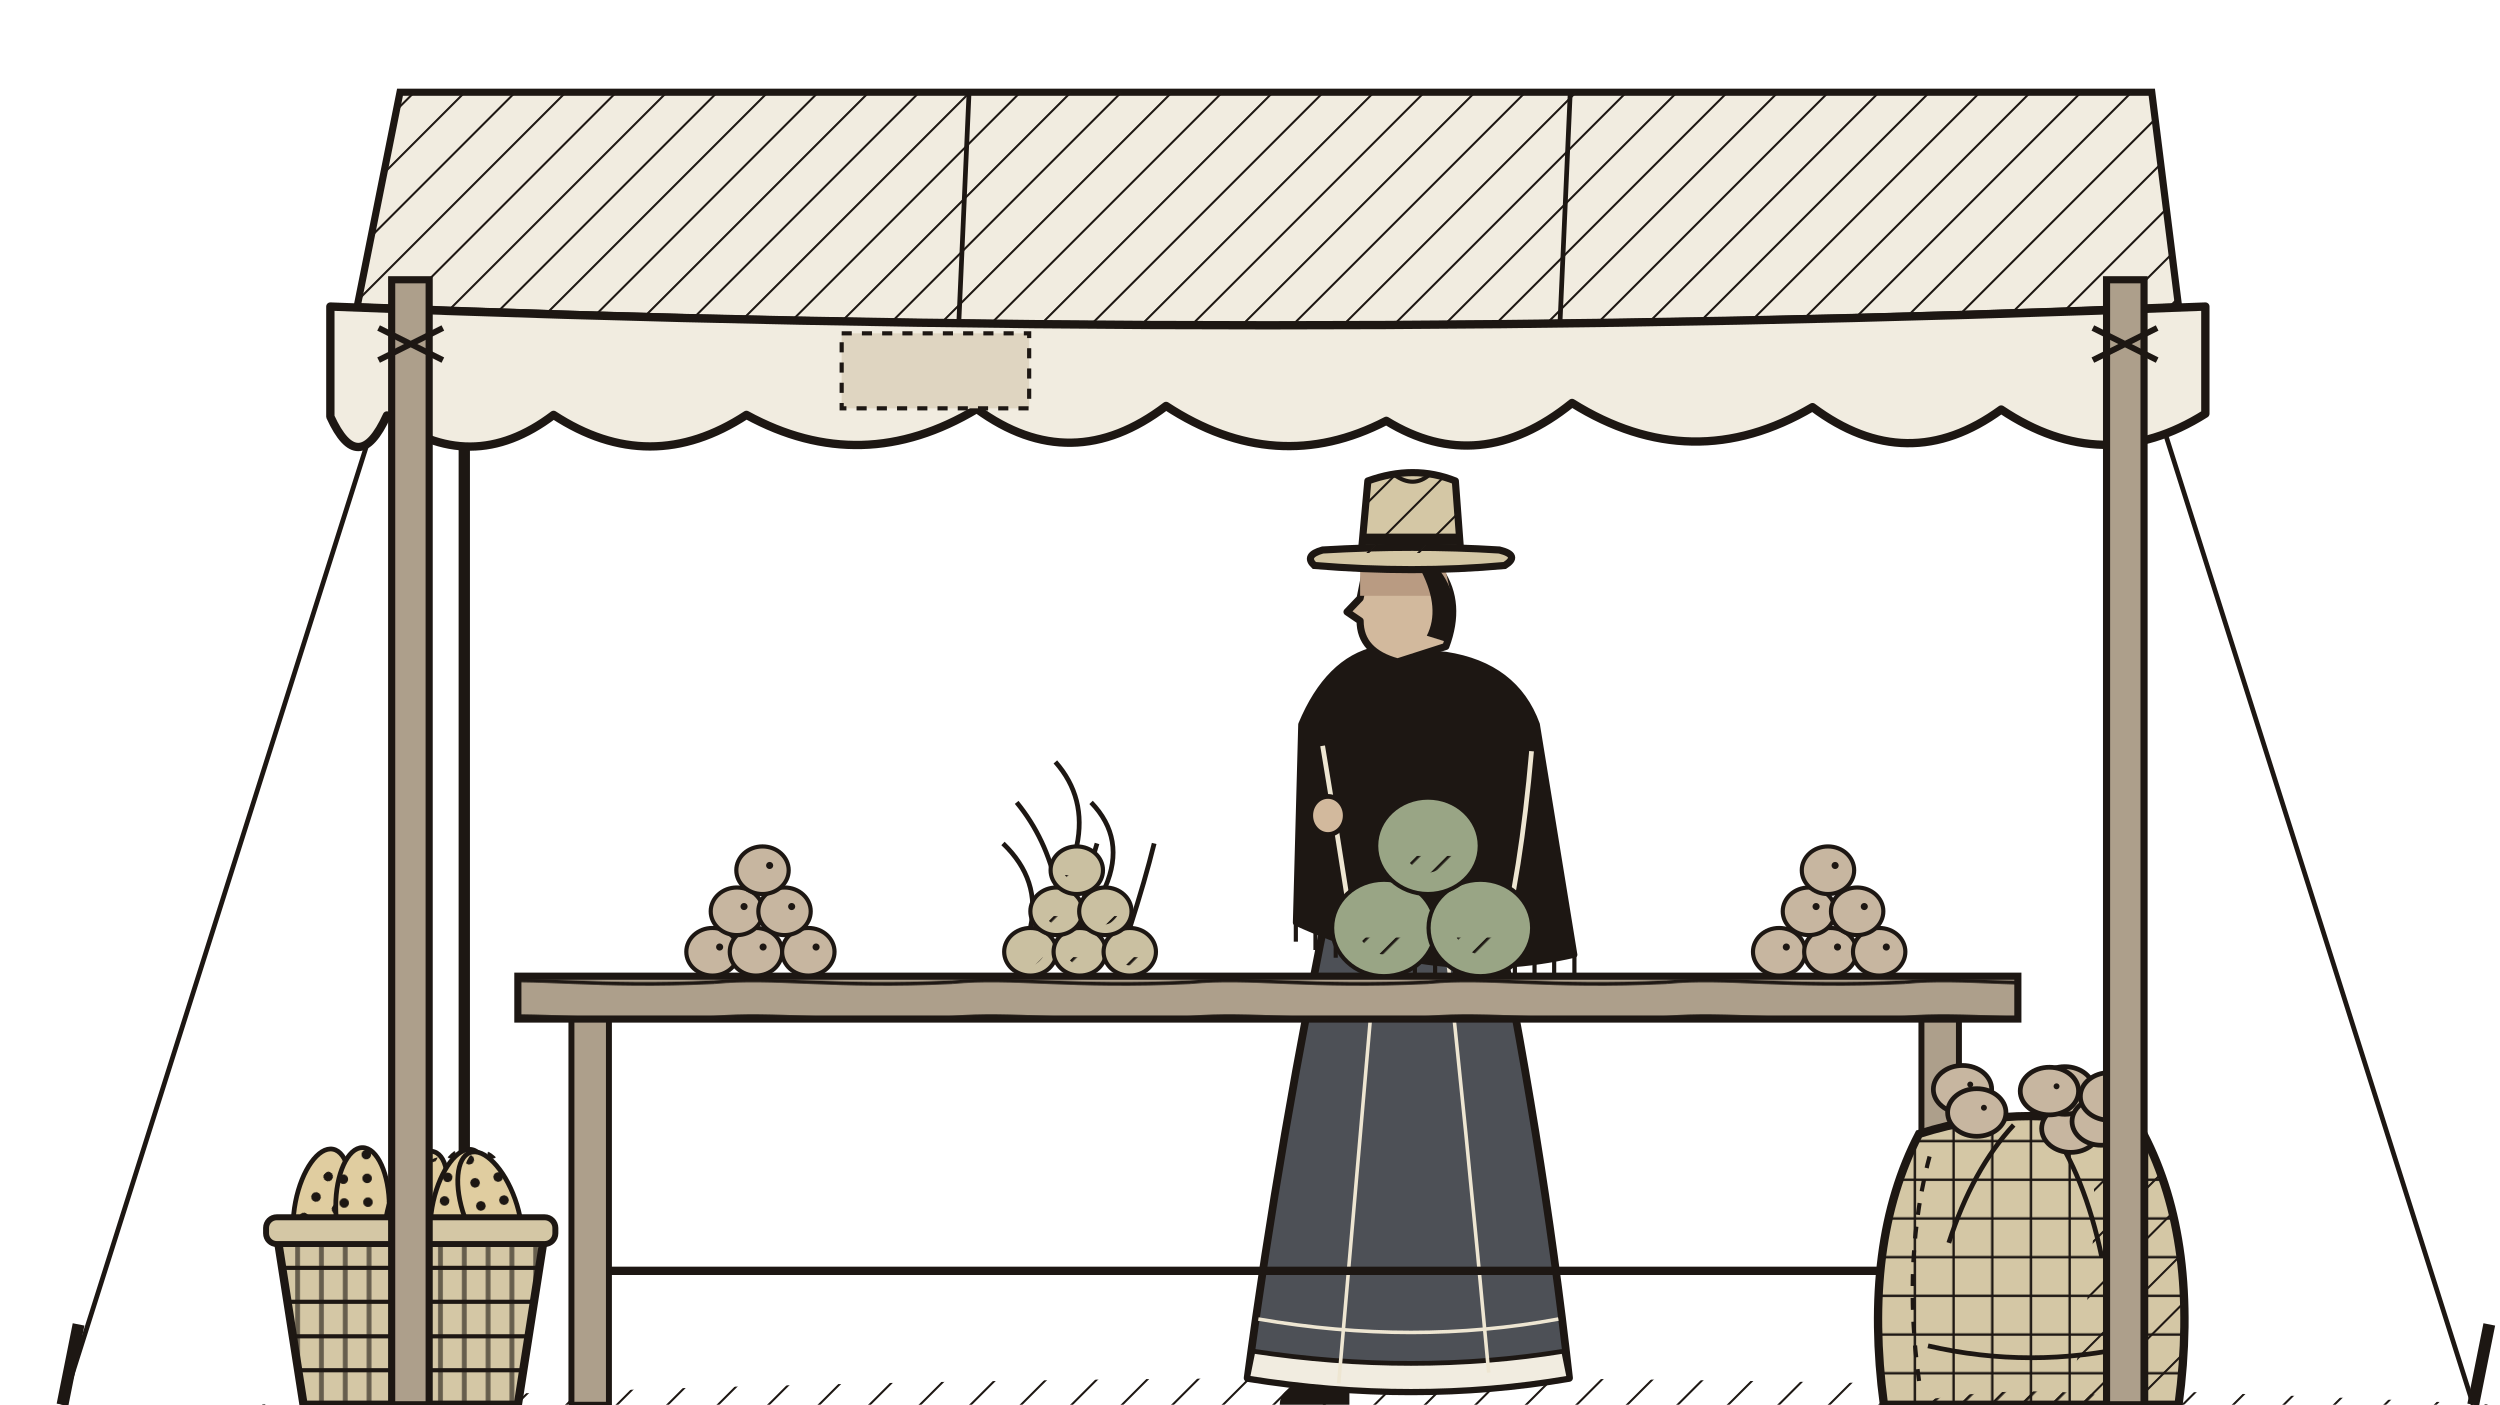
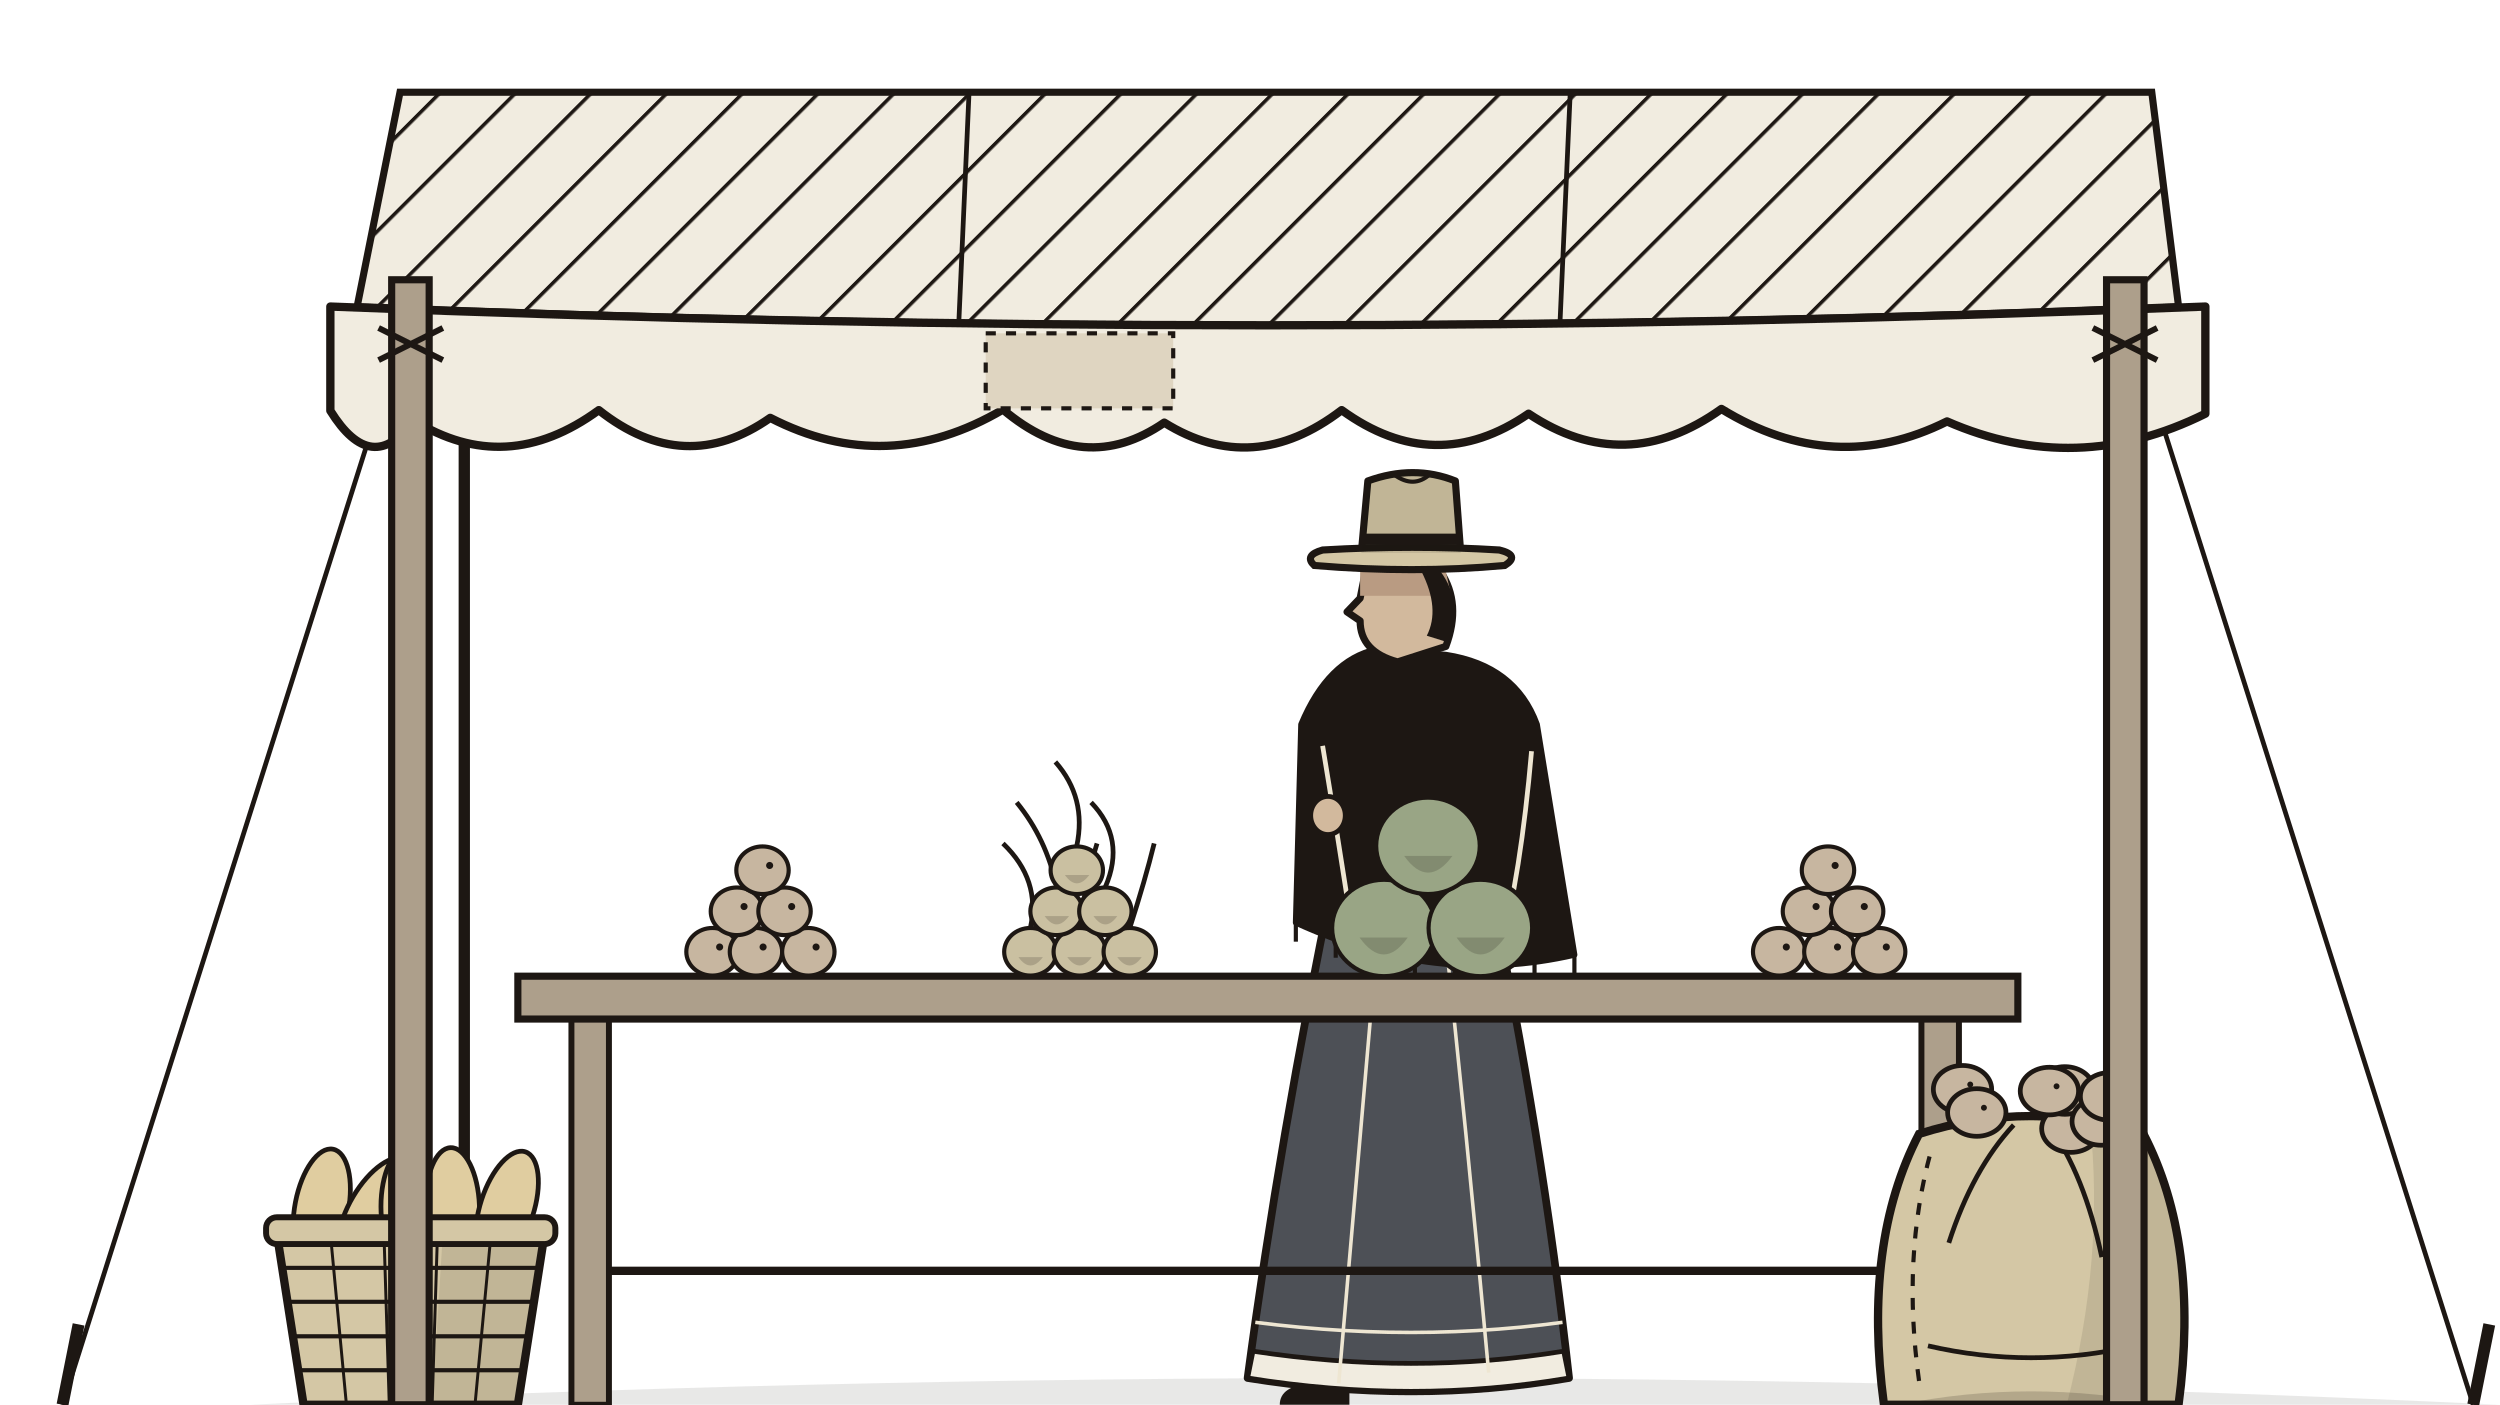
<svg xmlns="http://www.w3.org/2000/svg" width="420" height="236" viewBox="0 0 420 236">
  <defs>
-     <pattern id="t-fina" width="6" height="6" patternUnits="userSpaceOnUse" patternTransform="rotate(45)">
-       <line x1="0" y1="0" x2="0" y2="6" stroke="#1d1713" stroke-width="0.7" />
-     </pattern>
-     <pattern id="t-media" width="3.6" height="3.6" patternUnits="userSpaceOnUse" patternTransform="rotate(45)">
-       <line x1="0" y1="0" x2="0" y2="3.6" stroke="#1d1713" stroke-width="0.9" />
-     </pattern>
-     <pattern id="t-cruz" width="4" height="4" patternUnits="userSpaceOnUse" patternTransform="rotate(45)">
-       <line x1="0" y1="0" x2="0" y2="4" stroke="#1d1713" stroke-width="0.9" />
-       <line x1="0" y1="0" x2="4" y2="0" stroke="#1d1713" stroke-width="0.9" />
-     </pattern>
-     <pattern id="t-densa" width="2.8" height="2.8" patternUnits="userSpaceOnUse" patternTransform="rotate(30)">
-       <line x1="0" y1="0" x2="0" y2="2.8" stroke="#1d1713" stroke-width="1.2" />
-       <line x1="0" y1="0" x2="2.8" y2="0" stroke="#1d1713" stroke-width="1" />
-     </pattern>
-     <pattern id="t-horiz" width="8" height="4" patternUnits="userSpaceOnUse">
-       <line x1="0" y1="2" x2="8" y2="2" stroke="#1d1713" stroke-width="0.8" />
-     </pattern>
-     <pattern id="t-vert" width="4" height="8" patternUnits="userSpaceOnUse">
-       <line x1="2" y1="0" x2="2" y2="8" stroke="#1d1713" stroke-width="0.8" />
-     </pattern>
-     <pattern id="t-puntos" width="4" height="4" patternUnits="userSpaceOnUse">
-       <circle cx="2" cy="2" r="0.8" fill="#1d1713" />
-     </pattern>
-     <pattern id="t-puntos-ralos" width="7" height="7" patternUnits="userSpaceOnUse">
-       <circle cx="2" cy="2" r="0.7" fill="#1d1713" />
-       <circle cx="5.5" cy="5.5" r="0.6" fill="#1d1713" />
-     </pattern>
-     <pattern id="t-madera" width="40" height="6" patternUnits="userSpaceOnUse">
-       <path d="M0,3 C10,2 20,4 40,3" stroke="#1d1713" stroke-width="0.6" fill="none" />
-     </pattern>
-     <pattern id="t-tejido" width="6.5" height="6.5" patternUnits="userSpaceOnUse">
-       <path d="M0,3.2 H6.5 M3.2,0 V6.5" stroke="#1d1713" stroke-width="0.4" />
-     </pattern>
-     <pattern id="t-madera-v" width="6" height="40" patternUnits="userSpaceOnUse">
-       <path d="M3,0 C2,10 4,20 3,40" stroke="#1d1713" stroke-width="0.6" fill="none" />
+     <pattern id="rayado" width="9" height="9" patternUnits="userSpaceOnUse" patternTransform="rotate(45)">
+       <line x1="0" y1="0" x2="0" y2="9" stroke="#1d1713" stroke-width="1.2" />
    </pattern>
  </defs>
-   <path d="M42,236 Q231,227 420,236 Z" fill="url(#t-fina)" />
+   <path d="M42,236 Q231,227 420,236 Z" fill="#1d1713" fill-opacity="0.1" />
  <path d="M78,227 L78,15.5" stroke="#1d1713" stroke-width="1.9" />
  <path d="M357,227 L357,15.5" stroke="#1d1713" stroke-width="1.9" />
  <path d="M69,51.5 L10.5,236 M357,51.5 L415.5,236" stroke="#1d1713" stroke-width="0.8" />
  <path d="M10.5,236 L13.2,222.5" stroke="#1d1713" stroke-width="2" />
  <path d="M415.5,236 L418.2,222.5" stroke="#1d1713" stroke-width="2" />
  <path d="M226.7,236 L215,236 Q215,232.8 220.4,232.4 L226.7,232.4 Z" fill="#1d1713" />
  <path d="M250.1,147.8 L224,147.8 Q215,191 209.6,231.5 Q237.5,236 263.6,231.5 Q259.1,191 250.1,147.8 Z" fill="#4d5056" stroke="#1d1713" stroke-width="1.3" stroke-linejoin="round" />
  <path d="M263.6,231.5 Q237.5,236 209.6,231.5 L210.5,227 Q237.5,231.1 262.7,227 Z" fill="#f1ece0" stroke="#1d1713" stroke-width="0.8" />
-   <path d="M242,149.6 Q246.5,191 250.1,230.6 M232.1,149.6 Q228.5,191 224.9,232.4 M261.8,221.6 Q237.5,226.1 211.4,221.6" stroke="#eee6d2" stroke-width="0.6" fill="none" />
+   <clipPath id="r10">
+     <path d="M250.1,147.8 L224,147.8 Q215,191 209.6,231.5 Q237.5,236 263.6,231.5 Q259.1,191 250.1,147.8 Z" />
+   </clipPath>
+   <g clip-path="url(#r10)">
+     <path d="M242,149.6 Q246.5,191 250.1,230.6 M232.1,149.6 Q228.5,191 224.9,232.4 M266.3,221.6 Q237.5,226.1 206.9,221.6" stroke="#eee6d2" stroke-width="0.6" fill="none" />
+   </g>
  <path d="M242.9,110 Q254.6,111.8 258.2,121.7 L264.5,160.4 Q241.1,165.8 217.7,155 L218.6,121.7 Q223.1,110.9 231.2,109.1 Z" fill="#1d1713" stroke="#1d1713" stroke-width="1" stroke-linejoin="round" />
-   <path d="M257.3,126.2 Q255.5,146.9 251.9,160.4 M222.2,125.3 Q224.9,141.5 226.7,153.2" stroke="#eee6d2" stroke-width="0.8" fill="none" />
-   <path d="M264.5,160.4 L264.5,163.6 M261.1,161.1 L261.1,164.2 M257.8,161.6 L257.8,164.8 M254.5,162 L254.5,165.1 M251.1,162.2 L251.1,165.3 M247.8,162.2 L247.8,165.3 M244.4,162.1 L244.4,165.2 M241.1,161.8 L241.1,164.9 M237.7,161.3 L237.7,164.4 M234.4,160.6 L234.4,163.8 M231.1,159.8 L231.1,163 M227.7,158.9 L227.7,162 M224.4,157.8 L224.4,160.9 M221,156.5 L221,159.6 M217.7,155 L217.7,158.2" stroke="#1d1713" stroke-width="0.7" />
+   <clipPath id="r11">
+     <path d="M242.9,110 Q254.6,111.8 258.2,121.7 L264.5,160.4 Q241.1,165.8 217.7,155 L218.6,121.7 Q223.1,110.9 231.2,109.1 Z" />
+   </clipPath>
+   <g clip-path="url(#r11)">
+     <path d="M257.3,126.2 Q255.5,146.9 251.9,160.4 M222.2,125.3 Q224.9,141.5 226.7,153.2" stroke="#eee6d2" stroke-width="0.8" fill="none" />
+   </g>
+   <path d="M264.5,160.4 L264.5,163.6 M257.8,161.6 L257.8,164.8 M251.1,162.2 L251.1,165.3 M244.4,162.1 L244.4,165.2 M237.7,161.3 L237.7,164.4 M231.1,159.8 L231.1,163 M224.4,157.8 L224.4,160.9 M217.7,155 L217.7,158.2" stroke="#1d1713" stroke-width="0.7" />
  <ellipse cx="223.1" cy="137" rx="2.9" ry="3.2" fill="#d2b99d" stroke="#1d1713" stroke-width="0.8" />
  <path d="M242.9,108.6 Q245.6,101.4 242,96 L229.4,96 L228.5,100.5 L226.3,102.8 L228.5,104.3 Q228.5,109.5 234.8,111.2 Z" fill="#d2b99d" stroke="#1d1713" stroke-width="1.2" stroke-linejoin="round" />
  <path d="M243.8,100.1 L228.5,100.1 L228.5,96 L242.9,96 Z" fill="#b99b82" />
  <path d="M242.9,107.8 Q246,101.4 242,96 L238.8,96 Q242,102.3 239.7,106.8 Z" fill="#1d1713" />
  <path d="M245.4,92.9 L244.5,80.8 Q237.5,78 229.8,80.8 L228.7,92.9 Z" fill="#d4c7a5" stroke="#1d1713" stroke-width="1.2" stroke-linejoin="round" />
  <path d="M252.8,95 Q237.5,96.4 220.8,95 Q219,93.3 222.2,92.4 Q237.5,91.5 251.9,92.4 Q255.5,93.3 252.8,95 Z" fill="#d4c7a5" stroke="#1d1713" stroke-width="1.2" />
-   <path d="M245.4,92.9 L244.5,80.8 Q237.5,78 229.8,80.8 L228.7,92.9 Z" fill="url(#t-fina)" />
+   <path d="M245.4,92.9 L244.5,80.8 Q237.5,78 229.8,80.8 L228.7,92.9 Z" fill="#1d1713" fill-opacity="0.1" />
  <path d="M245.2,90.6 L228.8,90.6" stroke="#1d1713" stroke-width="1.9" />
  <path d="M240.2,79.7 Q237.5,82.1 234.3,79.8" stroke="#1d1713" stroke-width="0.7" fill="none" />
  <rect x="96" y="164" width="6.3" height="72" fill="#ad9f8b" stroke="#1d1713" stroke-width="1" />
  <rect x="322.8" y="164" width="6.3" height="72" fill="#ad9f8b" stroke="#1d1713" stroke-width="1" />
  <path d="M102.3,213.5 L322.8,213.5" stroke="#1d1713" stroke-width="1.4" />
  <rect x="87" y="164" width="252" height="7.2" fill="#ad9f8b" stroke="#1d1713" stroke-width="1.2" />
-   <rect x="87" y="164" width="252" height="7.2" fill="url(#t-madera)" />
  <ellipse cx="119.7" cy="159.9" rx="4.4" ry="4" fill="#c7b6a0" stroke="#1d1713" stroke-width="0.7" />
  <circle cx="120.9" cy="159.1" r="0.6" fill="#1d1713" />
  <ellipse cx="127" cy="159.9" rx="4.4" ry="4" fill="#c7b6a0" stroke="#1d1713" stroke-width="0.7" />
  <circle cx="128.2" cy="159.1" r="0.6" fill="#1d1713" />
  <ellipse cx="135.8" cy="159.9" rx="4.4" ry="4" fill="#c7b6a0" stroke="#1d1713" stroke-width="0.7" />
  <circle cx="137.1" cy="159.1" r="0.6" fill="#1d1713" />
  <ellipse cx="123.8" cy="153.1" rx="4.4" ry="4" fill="#c7b6a0" stroke="#1d1713" stroke-width="0.7" />
  <circle cx="125" cy="152.3" r="0.6" fill="#1d1713" />
  <ellipse cx="131.8" cy="153.1" rx="4.4" ry="4" fill="#c7b6a0" stroke="#1d1713" stroke-width="0.7" />
  <circle cx="133" cy="152.3" r="0.6" fill="#1d1713" />
  <ellipse cx="128.1" cy="146.2" rx="4.4" ry="4" fill="#c7b6a0" stroke="#1d1713" stroke-width="0.7" />
  <circle cx="129.3" cy="145.4" r="0.6" fill="#1d1713" />
  <path d="M173.1,155.9 Q174.9,147.8 168.5,141.7" stroke="#1d1713" stroke-width="0.8" fill="none" />
  <ellipse cx="173.1" cy="159.9" rx="4.4" ry="4" fill="#cac0a1" stroke="#1d1713" stroke-width="0.7" />
-   <path d="M171.1,160.8 Q173.1,163.6 175.2,160.8" fill="url(#t-media)" />
+   <path d="M171.1,160.8 Q173.1,163.6 175.2,160.8" fill="#1d1713" fill-opacity="0.18" />
  <path d="M181.4,155.9 Q182.4,147.8 184.3,141.7" stroke="#1d1713" stroke-width="0.8" fill="none" />
  <ellipse cx="181.4" cy="159.9" rx="4.4" ry="4" fill="#cac0a1" stroke="#1d1713" stroke-width="0.7" />
-   <path d="M179.3,160.8 Q181.4,163.6 183.4,160.8" fill="url(#t-media)" />
+   <path d="M179.3,160.8 Q181.4,163.6 183.4,160.8" fill="#1d1713" fill-opacity="0.18" />
  <path d="M189.8,155.9 Q192.4,147.8 193.9,141.7" stroke="#1d1713" stroke-width="0.8" fill="none" />
  <ellipse cx="189.8" cy="159.9" rx="4.4" ry="4" fill="#cac0a1" stroke="#1d1713" stroke-width="0.7" />
-   <path d="M187.7,160.8 Q189.8,163.6 191.8,160.8" fill="url(#t-media)" />
+   <path d="M187.7,160.8 Q189.8,163.6 191.8,160.8" fill="#1d1713" fill-opacity="0.18" />
  <path d="M177.5,149 Q175.8,140.9 170.8,134.8" stroke="#1d1713" stroke-width="0.8" fill="none" />
  <ellipse cx="177.5" cy="153.1" rx="4.4" ry="4" fill="#cac0a1" stroke="#1d1713" stroke-width="0.7" />
-   <path d="M175.5,153.9 Q177.5,156.7 179.6,153.9" fill="url(#t-media)" />
+   <path d="M175.5,153.9 Q177.5,156.7 179.6,153.9" fill="#1d1713" fill-opacity="0.18" />
  <path d="M185.7,149 Q189.2,140.9 183.3,134.8" stroke="#1d1713" stroke-width="0.8" fill="none" />
  <ellipse cx="185.7" cy="153.1" rx="4.4" ry="4" fill="#cac0a1" stroke="#1d1713" stroke-width="0.7" />
-   <path d="M183.7,153.9 Q185.7,156.7 187.7,153.9" fill="url(#t-media)" />
+   <path d="M183.7,153.9 Q185.7,156.7 187.7,153.9" fill="#1d1713" fill-opacity="0.18" />
  <path d="M180.9,142.1 Q182.6,134 177.3,128" stroke="#1d1713" stroke-width="0.8" fill="none" />
  <ellipse cx="180.9" cy="146.2" rx="4.4" ry="4" fill="#cac0a1" stroke="#1d1713" stroke-width="0.7" />
-   <path d="M178.9,147 Q180.9,149.8 183,147" fill="url(#t-media)" />
+   <path d="M178.9,147 Q180.9,149.8 183,147" fill="#1d1713" fill-opacity="0.18" />
  <ellipse cx="232.5" cy="155.9" rx="8.7" ry="8.1" fill="#99a585" stroke="#1d1713" stroke-width="0.7" />
-   <path d="M228.4,157.5 Q232.5,163.2 236.5,157.5" fill="url(#t-media)" />
+   <path d="M228.4,157.5 Q232.5,163.2 236.5,157.5" fill="#1d1713" fill-opacity="0.18" />
  <ellipse cx="248.7" cy="155.9" rx="8.7" ry="8.1" fill="#99a585" stroke="#1d1713" stroke-width="0.7" />
-   <path d="M244.7,157.5 Q248.7,163.2 252.8,157.5" fill="url(#t-media)" />
+   <path d="M244.7,157.5 Q248.7,163.2 252.8,157.5" fill="#1d1713" fill-opacity="0.18" />
  <ellipse cx="239.9" cy="142.1" rx="8.7" ry="8.1" fill="#99a585" stroke="#1d1713" stroke-width="0.7" />
-   <path d="M235.9,143.8 Q239.9,149.4 244,143.8" fill="url(#t-media)" />
+   <path d="M235.9,143.8 Q239.9,149.4 244,143.8" fill="#1d1713" fill-opacity="0.18" />
  <ellipse cx="298.9" cy="159.9" rx="4.4" ry="4" fill="#c7b6a0" stroke="#1d1713" stroke-width="0.7" />
  <circle cx="300.1" cy="159.1" r="0.6" fill="#1d1713" />
  <ellipse cx="307.5" cy="159.9" rx="4.4" ry="4" fill="#c7b6a0" stroke="#1d1713" stroke-width="0.7" />
  <circle cx="308.7" cy="159.1" r="0.6" fill="#1d1713" />
  <ellipse cx="315.7" cy="159.9" rx="4.4" ry="4" fill="#c7b6a0" stroke="#1d1713" stroke-width="0.7" />
  <circle cx="316.9" cy="159.1" r="0.6" fill="#1d1713" />
  <ellipse cx="303.9" cy="153.1" rx="4.4" ry="4" fill="#c7b6a0" stroke="#1d1713" stroke-width="0.7" />
  <circle cx="305.1" cy="152.3" r="0.6" fill="#1d1713" />
  <ellipse cx="312" cy="153.1" rx="4.4" ry="4" fill="#c7b6a0" stroke="#1d1713" stroke-width="0.7" />
  <circle cx="313.2" cy="152.3" r="0.6" fill="#1d1713" />
  <ellipse cx="307.1" cy="146.2" rx="4.4" ry="4" fill="#c7b6a0" stroke="#1d1713" stroke-width="0.7" />
  <circle cx="308.3" cy="145.4" r="0.6" fill="#1d1713" />
-   <path d="M316.5,236 Q312.9,208.8 322.4,190.5 Q341.2,184.5 360.1,190.5 Q369.6,208.8 366,236 Z" fill="#d4c7a5" stroke="#1d1713" stroke-width="1.4" />
-   <path d="M316.5,236 Q312.9,208.8 322.4,190.5 Q341.2,184.5 360.1,190.5 Q369.6,208.8 366,236 Z" fill="url(#t-tejido)" />
-   <path d="M347.2,236 Q353.6,211.2 351.1,188.5 Q356.1,189 360.1,190.5 Q369.6,208.8 366,236 Z" fill="url(#t-fina)" />
-   <path d="M338.3,189 Q331.4,196.4 327.4,208.8 M344.2,189 Q350.2,197.4 353.1,211.2 M323.9,226.1 Q341.2,230.1 358.6,226.1" stroke="#1d1713" stroke-width="0.8" fill="none" />
-   <path d="M322.4,232 Q319.5,211.2 324.4,193.4" stroke="#1d1713" stroke-width="0.7" fill="none" stroke-dasharray="2 2" />
-   <path d="M319,236 Q341.2,231.5 363.5,236 Z" fill="url(#t-media)" />
+   <path d="M316.5,236 Q312.9,208.8 322.4,190.5 Q341.2,184.5 360.1,190.5 Q369.6,208.8 366,236 Z" fill="#d4c7a5" />
+   <clipPath id="r12">
+     <path d="M316.5,236 Q312.9,208.8 322.4,190.5 Q341.2,184.5 360.1,190.5 Q369.6,208.8 366,236 Z" />
+   </clipPath>
+   <g clip-path="url(#r12)">
+     <path d="M347.2,236 Q353.6,211.2 351.1,188.5 Q356.1,189 360.1,190.5 Q369.6,208.8 366,236 Z" fill="#1d1713" fill-opacity="0.1" />
+     <path d="M338.3,189 Q331.4,196.4 327.4,208.8 M344.2,189 Q350.2,197.4 353.1,211.2 M323.9,226.1 Q341.2,230.1 358.6,226.1" stroke="#1d1713" stroke-width="0.8" fill="none" />
+     <path d="M322.4,232 Q319.5,211.2 324.4,193.4" stroke="#1d1713" stroke-width="0.7" fill="none" stroke-dasharray="2 2" />
+     <path d="M319,236 Q341.2,231.5 363.5,236 Z" fill="#1d1713" fill-opacity="0.18" />
+   </g>
+   <path d="M316.5,236 Q312.9,208.8 322.4,190.5 Q341.2,184.5 360.1,190.5 Q369.6,208.8 366,236 Z" fill="none" stroke="#1d1713" stroke-width="1.4" />
  <ellipse cx="347.9" cy="189.6" rx="4.9" ry="4" fill="#c7b6a0" stroke="#1d1713" stroke-width="0.8" />
  <circle cx="349.1" cy="188.8" r="0.5" fill="#1d1713" />
  <ellipse cx="346.9" cy="183.2" rx="4.9" ry="4" fill="#c7b6a0" stroke="#1d1713" stroke-width="0.8" />
  <circle cx="348.1" cy="182.4" r="0.5" fill="#1d1713" />
  <ellipse cx="353" cy="188.4" rx="4.9" ry="4" fill="#c7b6a0" stroke="#1d1713" stroke-width="0.8" />
  <circle cx="354.2" cy="187.5" r="0.5" fill="#1d1713" />
  <ellipse cx="329.7" cy="183" rx="4.9" ry="4" fill="#c7b6a0" stroke="#1d1713" stroke-width="0.8" />
  <circle cx="331" cy="182.2" r="0.5" fill="#1d1713" />
  <ellipse cx="354.4" cy="184.2" rx="4.9" ry="4" fill="#c7b6a0" stroke="#1d1713" stroke-width="0.8" />
  <circle cx="355.6" cy="183.4" r="0.5" fill="#1d1713" />
  <ellipse cx="344.3" cy="183.3" rx="4.9" ry="4" fill="#c7b6a0" stroke="#1d1713" stroke-width="0.8" />
  <circle cx="345.5" cy="182.5" r="0.5" fill="#1d1713" />
  <ellipse cx="332.1" cy="186.9" rx="4.9" ry="4" fill="#c7b6a0" stroke="#1d1713" stroke-width="0.8" />
  <circle cx="333.3" cy="186.1" r="0.5" fill="#1d1713" />
  <ellipse cx="53.2" cy="202.7" rx="4.5" ry="9.9" transform="rotate(11 53.2 207.2)" fill="#e0cda0" stroke="#1d1713" stroke-width="0.8" />
-   <ellipse cx="53.2" cy="202.7" rx="4.5" ry="9.9" transform="rotate(30.6 53.2 207.2)" fill="url(#t-puntos)" />
-   <ellipse cx="60.9" cy="202.7" rx="4.5" ry="9.9" transform="rotate(0 60.9 207.2)" fill="#e0cda0" stroke="#1d1713" stroke-width="0.8" />
-   <ellipse cx="60.9" cy="202.7" rx="4.5" ry="9.9" transform="rotate(-2 60.9 207.2)" fill="url(#t-puntos)" />
-   <ellipse cx="68.5" cy="202.7" rx="4.5" ry="9.9" transform="rotate(18 68.5 207.2)" fill="#e0cda0" stroke="#1d1713" stroke-width="0.8" />
-   <ellipse cx="68.5" cy="202.7" rx="4.5" ry="9.9" transform="rotate(28.8 68.5 207.2)" fill="url(#t-puntos)" />
-   <ellipse cx="76.2" cy="202.7" rx="4.5" ry="9.9" transform="rotate(12.6 76.2 207.2)" fill="#e0cda0" stroke="#1d1713" stroke-width="0.8" />
-   <ellipse cx="76.2" cy="202.7" rx="4.5" ry="9.9" transform="rotate(7.4 76.2 207.2)" fill="url(#t-puntos)" />
-   <ellipse cx="83.8" cy="202.7" rx="4.5" ry="9.9" transform="rotate(-19.6 83.8 207.2)" fill="#e0cda0" stroke="#1d1713" stroke-width="0.8" />
-   <ellipse cx="83.8" cy="202.7" rx="4.5" ry="9.9" transform="rotate(-14.1 83.8 207.2)" fill="url(#t-puntos)" />
-   <path d="M46.5,207.2 L91.5,207.2 L87,236 L51,236 Z" fill="#d4c7a5" stroke="#1d1713" stroke-width="1.4" />
-   <line x1="47.4" y1="213" x2="90.6" y2="213" stroke="#1d1713" stroke-width="0.7" />
-   <line x1="48.3" y1="218.7" x2="89.7" y2="218.7" stroke="#1d1713" stroke-width="0.7" />
-   <line x1="49.2" y1="224.5" x2="88.8" y2="224.5" stroke="#1d1713" stroke-width="0.7" />
-   <line x1="50.1" y1="230.2" x2="87.9" y2="230.2" stroke="#1d1713" stroke-width="0.7" />
-   <path d="M46.5,207.2 L91.5,207.2 L87,236 L51,236 Z" fill="url(#t-vert)" opacity="0.6" />
+   <ellipse cx="60.9" cy="202.7" rx="4.5" ry="9.9" transform="rotate(30.6 60.9 207.2)" fill="#e0cda0" stroke="#1d1713" stroke-width="0.8" />
+   <ellipse cx="68.5" cy="202.7" rx="4.5" ry="9.9" transform="rotate(0 68.5 207.2)" fill="#e0cda0" stroke="#1d1713" stroke-width="0.8" />
+   <ellipse cx="76.2" cy="202.7" rx="4.5" ry="9.9" transform="rotate(-2 76.2 207.2)" fill="#e0cda0" stroke="#1d1713" stroke-width="0.8" />
+   <ellipse cx="83.8" cy="202.7" rx="4.5" ry="9.9" transform="rotate(18 83.8 207.2)" fill="#e0cda0" stroke="#1d1713" stroke-width="0.8" />
+   <path d="M46.5,207.2 L91.5,207.2 L87,236 L51,236 Z" fill="#d4c7a5" />
+   <clipPath id="r13">
+     <path d="M46.5,207.2 L91.5,207.2 L87,236 L51,236 Z" />
+   </clipPath>
+   <g clip-path="url(#r13)">
+     <path d="M74.4,207.2 L91.5,207.2 L87,236 L72.6,236 Z" fill="#1d1713" fill-opacity="0.1" />
+     <line x1="46.5" y1="213" x2="91.5" y2="213" stroke="#1d1713" stroke-width="0.7" />
+     <line x1="55.5" y1="207.2" x2="58.2" y2="236" stroke="#1d1713" stroke-width="0.5" />
+     <line x1="46.5" y1="218.7" x2="91.5" y2="218.7" stroke="#1d1713" stroke-width="0.7" />
+     <line x1="64.5" y1="207.2" x2="65.4" y2="236" stroke="#1d1713" stroke-width="0.5" />
+     <line x1="46.5" y1="224.5" x2="91.5" y2="224.5" stroke="#1d1713" stroke-width="0.7" />
+     <line x1="73.5" y1="207.2" x2="72.6" y2="236" stroke="#1d1713" stroke-width="0.5" />
+     <line x1="46.5" y1="230.2" x2="91.5" y2="230.2" stroke="#1d1713" stroke-width="0.7" />
+     <line x1="82.5" y1="207.2" x2="79.8" y2="236" stroke="#1d1713" stroke-width="0.5" />
+   </g>
+   <path d="M46.5,207.2 L91.5,207.2 L87,236 L51,236 Z" fill="none" stroke="#1d1713" stroke-width="1.4" />
  <rect x="44.7" y="204.5" width="48.6" height="4.5" rx="1.8" fill="#d4c7a5" stroke="#1d1713" stroke-width="1" />
  <path d="M60,51.5 Q213,57.8 366,51.5 L361.5,15.5 L67.2,15.5 Z" fill="#f1ece0" stroke="#1d1713" stroke-width="1.2" />
-   <path d="M60,51.5 Q213,57.8 366,51.5 L361.5,15.5 L67.2,15.5 Z" fill="url(#t-fina)" />
+   <path d="M60,51.5 Q213,57.8 366,51.5 L361.5,15.5 L67.2,15.5 Z" fill="url(#rayado)" />
  <path d="M161,56 L162.8,15.5 M262,56 L263.8,15.5" stroke="#1d1713" stroke-width="0.8" />
-   <path d="M55.5,51.5 Q213,57.8 370.5,51.5 L370.5,69.5 Q353.4,80.3 336.2,68.8 Q320.4,80.3 304.5,68.4 Q284.3,80.3 264.1,67.7 Q248.5,80.3 232.9,70.7 Q214.4,80.3 195.9,68.2 Q180,80.3 164.1,68.7 Q144.8,80.3 125.4,69.7 Q109.2,80.3 93,69.7 Q79,80.3 65,69.8 Q60.2,80.3 55.5,70 Z" fill="#f1ece0" stroke="#1d1713" stroke-width="1.4" stroke-linejoin="round" />
-   <rect x="141.4" y="56" width="31.5" height="12.6" fill="#dfd5c1" stroke="#1d1713" stroke-width="0.7" stroke-dasharray="1.7 1.7" />
+   <path d="M55.5,51.5 Q213,57.8 370.5,51.5 L370.5,69.5 Q348.8,80.3 327.1,70.8 Q308.1,80.3 289.2,68.7 Q273,80.3 256.8,69.5 Q241.1,80.3 225.4,68.9 Q210.5,80.3 195.6,71 Q182.1,80.3 168.5,68.8 Q149,80.3 129.4,70.2 Q115,80.3 100.6,68.9 Q85,80.3 69.5,70.6 Q62.5,80.3 55.5,69 Z" fill="#f1ece0" stroke="#1d1713" stroke-width="1.4" stroke-linejoin="round" />
+   <rect x="165.6" y="56" width="31.5" height="12.6" fill="#dfd5c1" stroke="#1d1713" stroke-width="0.7" stroke-dasharray="1.7 1.7" />
  <rect x="65.8" y="47" width="6.3" height="189" fill="#ad9f8b" stroke="#1d1713" stroke-width="1.2" />
  <path d="M63.6,55.1 L74.4,60.5 M63.6,60.5 L74.4,55.1" stroke="#1d1713" stroke-width="1" />
  <rect x="353.9" y="47" width="6.3" height="189" fill="#ad9f8b" stroke="#1d1713" stroke-width="1.2" />
  <path d="M351.6,55.1 L362.4,60.5 M351.6,60.5 L362.4,55.1" stroke="#1d1713" stroke-width="1" />
</svg>
